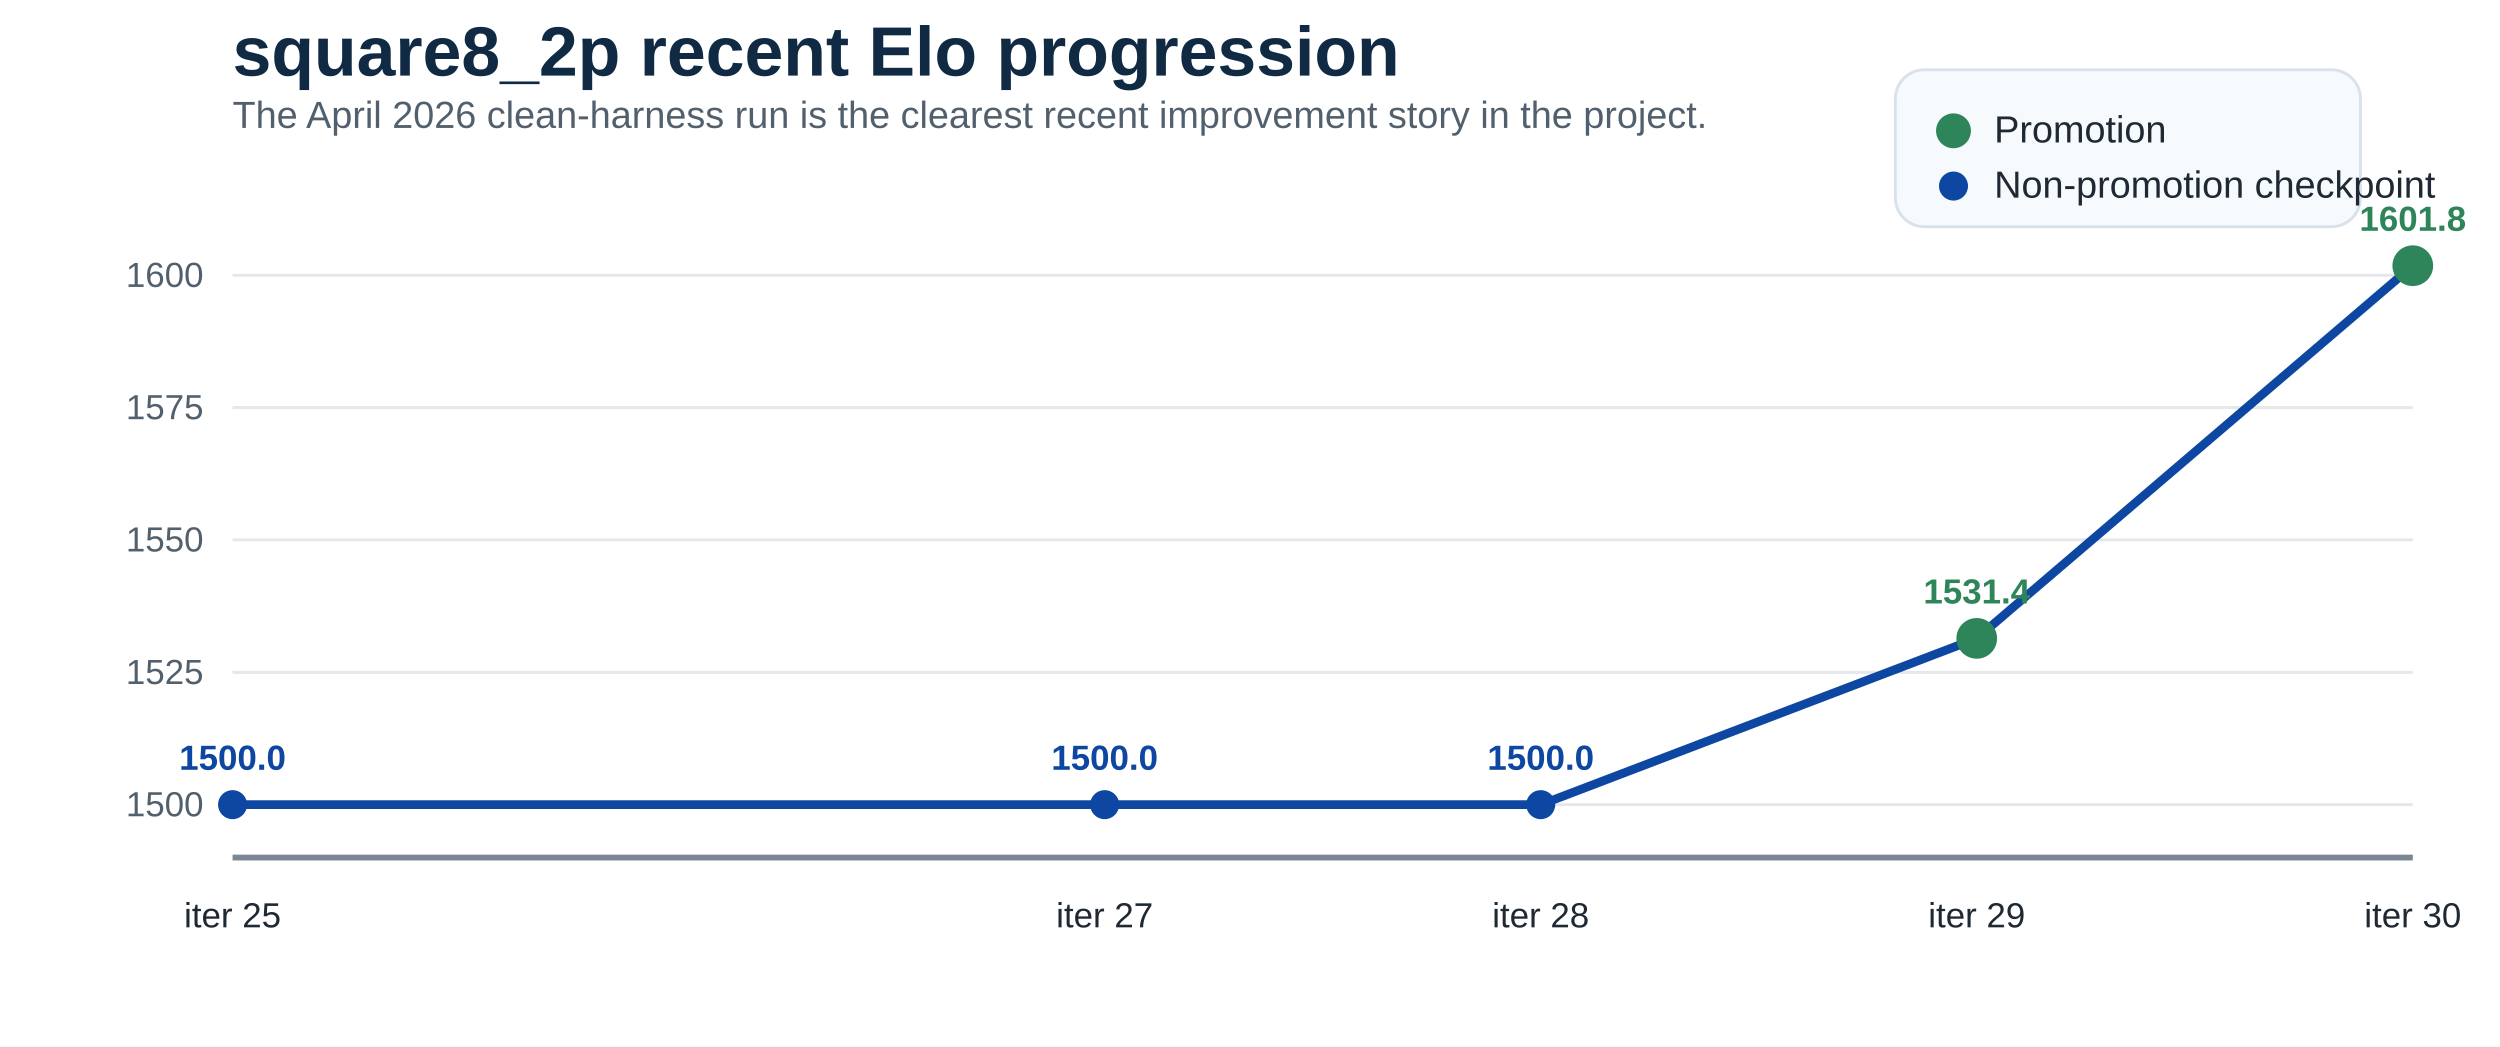
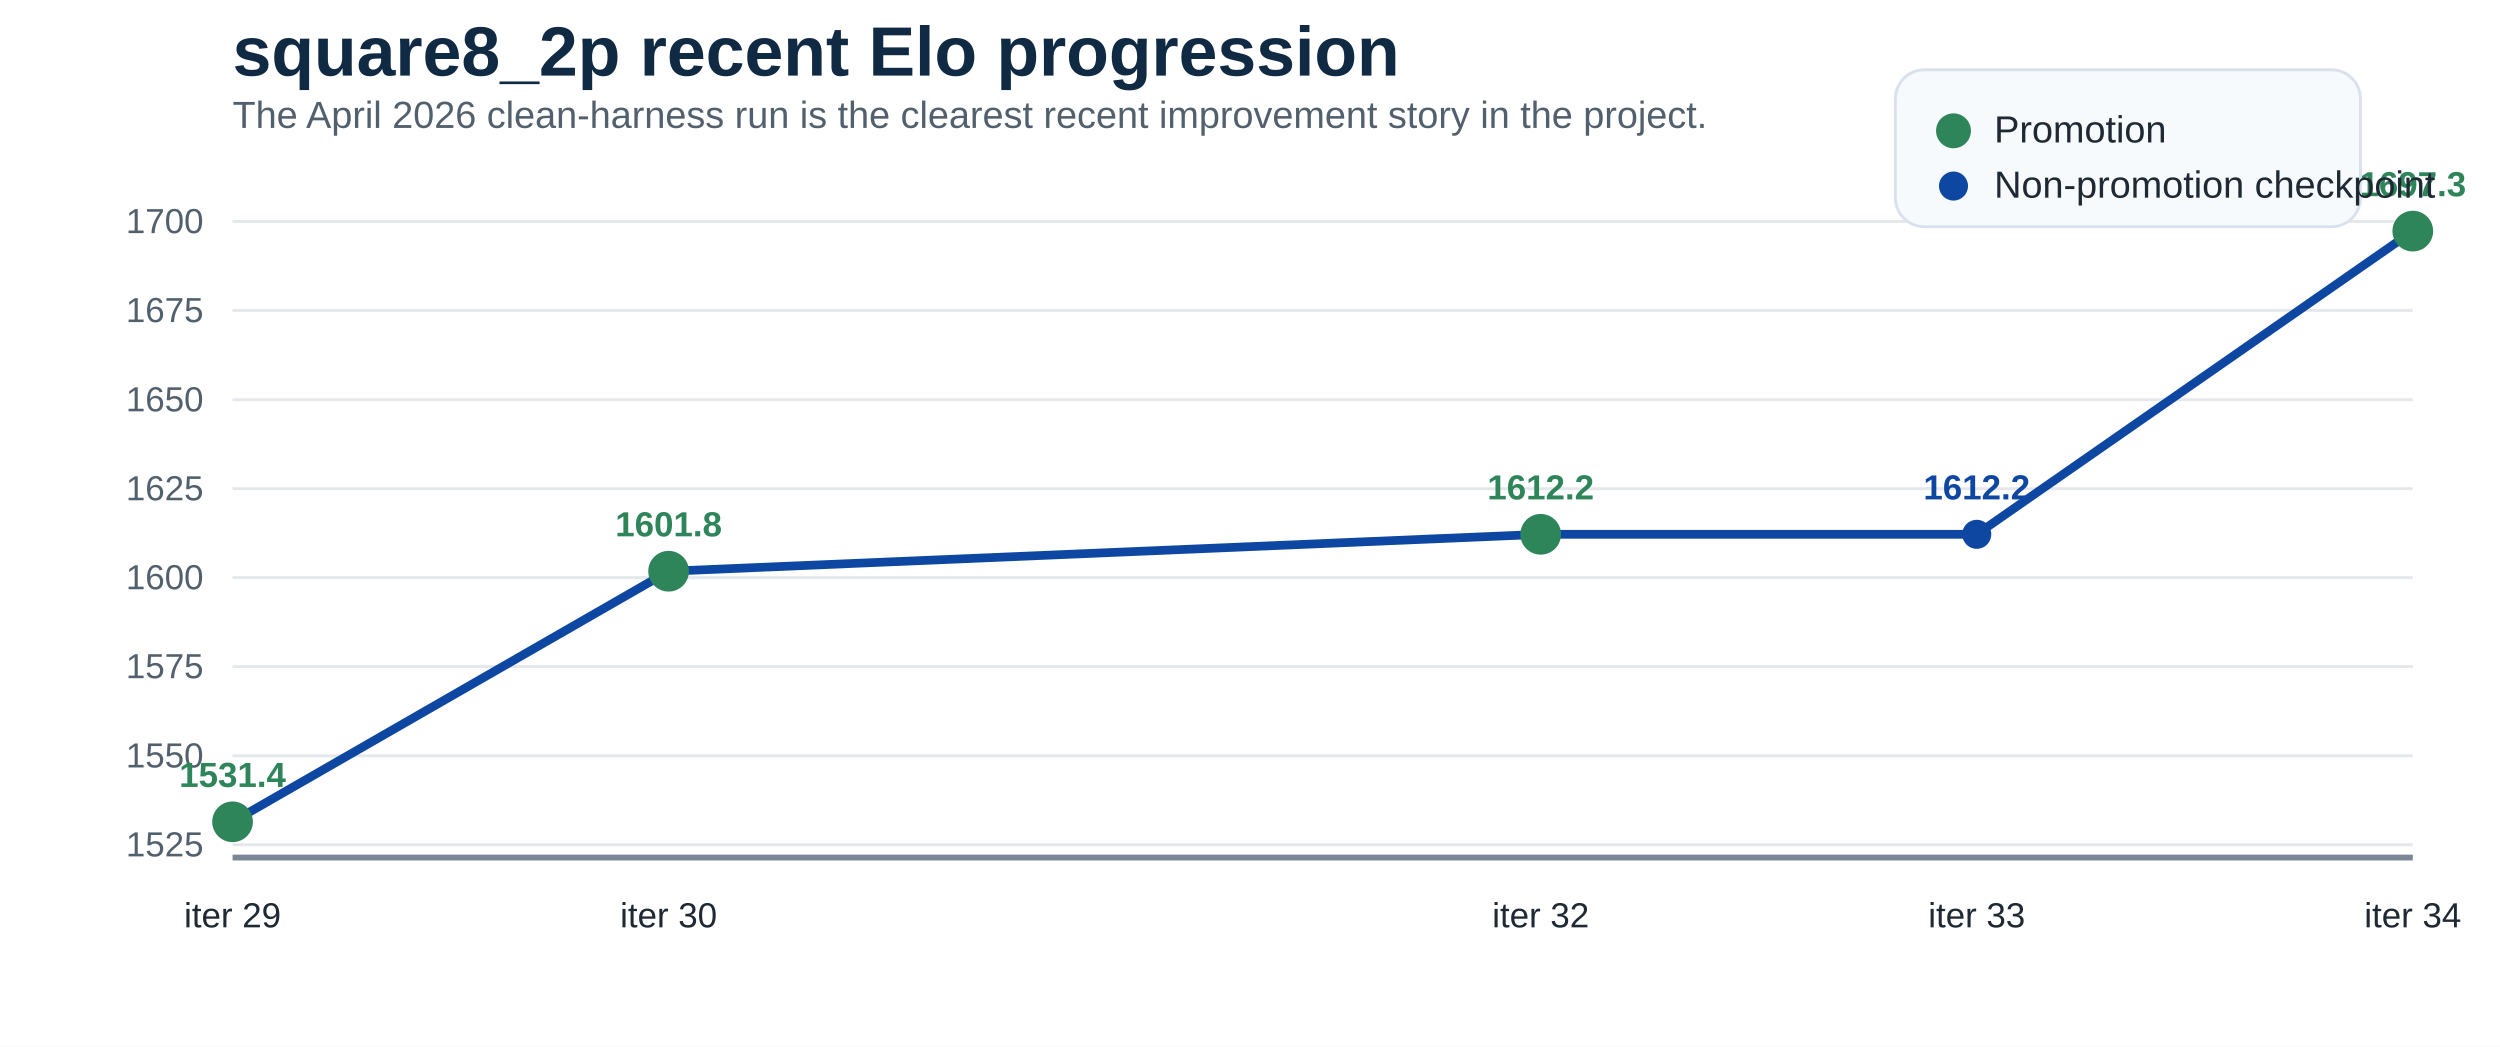
<svg xmlns="http://www.w3.org/2000/svg" width="860" height="360" viewBox="0 0 860 360">
  <rect width="100%" height="100%" fill="#ffffff" />
  <text x="80" y="26" font-family="Arial, sans-serif" font-size="24" font-weight="700" fill="#102a43">
    square8_2p recent Elo progression
  </text>
  <text x="80" y="44" font-family="Arial, sans-serif" font-size="13" fill="#52606d">
    The April 2026 clean-harness run is the clearest recent improvement story in the project.
  </text>
-   <line x1="80" y1="276.8" x2="830" y2="276.8" stroke="#e4e7eb" stroke-width="1" />
-   <text x="70" y="280.8" text-anchor="end" font-family="Arial, sans-serif" font-size="12" fill="#52606d">1500</text>
-   <line x1="80" y1="231.3" x2="830" y2="231.3" stroke="#e4e7eb" stroke-width="1" />
-   <text x="70" y="235.3" text-anchor="end" font-family="Arial, sans-serif" font-size="12" fill="#52606d">1525</text>
-   <line x1="80" y1="185.7" x2="830" y2="185.7" stroke="#e4e7eb" stroke-width="1" />
-   <text x="70" y="189.7" text-anchor="end" font-family="Arial, sans-serif" font-size="12" fill="#52606d">1550</text>
-   <line x1="80" y1="140.2" x2="830" y2="140.2" stroke="#e4e7eb" stroke-width="1" />
-   <text x="70" y="144.2" text-anchor="end" font-family="Arial, sans-serif" font-size="12" fill="#52606d">1575</text>
-   <line x1="80" y1="94.7" x2="830" y2="94.7" stroke="#e4e7eb" stroke-width="1" />
-   <text x="70" y="98.7" text-anchor="end" font-family="Arial, sans-serif" font-size="12" fill="#52606d">1600</text>
+   <line x1="80" y1="290.6" x2="830" y2="290.6" stroke="#e4e7eb" stroke-width="1" />
+   <text x="70" y="294.6" text-anchor="end" font-family="Arial, sans-serif" font-size="12" fill="#52606d">1525</text>
+   <line x1="80" y1="260.0" x2="830" y2="260.0" stroke="#e4e7eb" stroke-width="1" />
+   <text x="70" y="264.0" text-anchor="end" font-family="Arial, sans-serif" font-size="12" fill="#52606d">1550</text>
+   <line x1="80" y1="229.3" x2="830" y2="229.3" stroke="#e4e7eb" stroke-width="1" />
+   <text x="70" y="233.3" text-anchor="end" font-family="Arial, sans-serif" font-size="12" fill="#52606d">1575</text>
+   <line x1="80" y1="198.7" x2="830" y2="198.7" stroke="#e4e7eb" stroke-width="1" />
+   <text x="70" y="202.7" text-anchor="end" font-family="Arial, sans-serif" font-size="12" fill="#52606d">1600</text>
+   <line x1="80" y1="168.1" x2="830" y2="168.1" stroke="#e4e7eb" stroke-width="1" />
+   <text x="70" y="172.1" text-anchor="end" font-family="Arial, sans-serif" font-size="12" fill="#52606d">1625</text>
+   <line x1="80" y1="137.5" x2="830" y2="137.5" stroke="#e4e7eb" stroke-width="1" />
+   <text x="70" y="141.5" text-anchor="end" font-family="Arial, sans-serif" font-size="12" fill="#52606d">1650</text>
+   <line x1="80" y1="106.8" x2="830" y2="106.8" stroke="#e4e7eb" stroke-width="1" />
+   <text x="70" y="110.8" text-anchor="end" font-family="Arial, sans-serif" font-size="12" fill="#52606d">1675</text>
+   <line x1="80" y1="76.2" x2="830" y2="76.2" stroke="#e4e7eb" stroke-width="1" />
+   <text x="70" y="80.2" text-anchor="end" font-family="Arial, sans-serif" font-size="12" fill="#52606d">1700</text>
  <line x1="80" y1="295.0" x2="830" y2="295.0" stroke="#7b8794" stroke-width="2" />
-   <path d="M 80.0 276.8 L 380.0 276.8 L 530.0 276.8 L 680.0 219.6 L 830.0 91.4" fill="none" stroke="#0d47a1" stroke-width="3" stroke-linecap="round" stroke-linejoin="round" />
-   <circle cx="80.0" cy="276.8" r="5" fill="#0d47a1" />
-   <circle cx="380.0" cy="276.8" r="5" fill="#0d47a1" />
-   <circle cx="530.0" cy="276.8" r="5" fill="#0d47a1" />
-   <circle cx="680.0" cy="219.6" r="7" fill="#2f855a" />
-   <circle cx="830.0" cy="91.4" r="7" fill="#2f855a" />
-   <text x="80.0" y="319" text-anchor="middle" font-family="Arial, sans-serif" font-size="12" fill="#1f2933">iter 25</text>
-   <text x="80.0" y="264.8" text-anchor="middle" font-family="Arial, sans-serif" font-size="12" font-weight="700" fill="#0d47a1">1500.0</text>
-   <text x="380.0" y="319" text-anchor="middle" font-family="Arial, sans-serif" font-size="12" fill="#1f2933">iter 27</text>
-   <text x="380.0" y="264.8" text-anchor="middle" font-family="Arial, sans-serif" font-size="12" font-weight="700" fill="#0d47a1">1500.0</text>
-   <text x="530.0" y="319" text-anchor="middle" font-family="Arial, sans-serif" font-size="12" fill="#1f2933">iter 28</text>
-   <text x="530.0" y="264.8" text-anchor="middle" font-family="Arial, sans-serif" font-size="12" font-weight="700" fill="#0d47a1">1500.0</text>
-   <text x="680.0" y="319" text-anchor="middle" font-family="Arial, sans-serif" font-size="12" fill="#1f2933">iter 29</text>
-   <text x="680.0" y="207.6" text-anchor="middle" font-family="Arial, sans-serif" font-size="12" font-weight="700" fill="#2f855a">1531.4</text>
-   <text x="830.0" y="319" text-anchor="middle" font-family="Arial, sans-serif" font-size="12" fill="#1f2933">iter 30</text>
-   <text x="830.0" y="79.4" text-anchor="middle" font-family="Arial, sans-serif" font-size="12" font-weight="700" fill="#2f855a">1601.8</text>
+   <path d="M 80.0 282.7 L 230.0 196.5 L 530.0 183.8 L 680.0 183.8 L 830.0 79.5" fill="none" stroke="#0d47a1" stroke-width="3" stroke-linecap="round" stroke-linejoin="round" />
+   <circle cx="80.0" cy="282.7" r="7" fill="#2f855a" />
+   <circle cx="230.0" cy="196.5" r="7" fill="#2f855a" />
+   <circle cx="530.0" cy="183.8" r="7" fill="#2f855a" />
+   <circle cx="680.0" cy="183.8" r="5" fill="#0d47a1" />
+   <circle cx="830.0" cy="79.5" r="7" fill="#2f855a" />
+   <text x="80.0" y="319" text-anchor="middle" font-family="Arial, sans-serif" font-size="12" fill="#1f2933">iter 29</text>
+   <text x="80.0" y="270.7" text-anchor="middle" font-family="Arial, sans-serif" font-size="12" font-weight="700" fill="#2f855a">1531.4</text>
+   <text x="230.0" y="319" text-anchor="middle" font-family="Arial, sans-serif" font-size="12" fill="#1f2933">iter 30</text>
+   <text x="230.0" y="184.5" text-anchor="middle" font-family="Arial, sans-serif" font-size="12" font-weight="700" fill="#2f855a">1601.8</text>
+   <text x="530.0" y="319" text-anchor="middle" font-family="Arial, sans-serif" font-size="12" fill="#1f2933">iter 32</text>
+   <text x="530.0" y="171.8" text-anchor="middle" font-family="Arial, sans-serif" font-size="12" font-weight="700" fill="#2f855a">1612.2</text>
+   <text x="680.0" y="319" text-anchor="middle" font-family="Arial, sans-serif" font-size="12" fill="#1f2933">iter 33</text>
+   <text x="680.0" y="171.8" text-anchor="middle" font-family="Arial, sans-serif" font-size="12" font-weight="700" fill="#0d47a1">1612.2</text>
+   <text x="830.0" y="319" text-anchor="middle" font-family="Arial, sans-serif" font-size="12" fill="#1f2933">iter 34</text>
+   <text x="830.0" y="67.5" text-anchor="middle" font-family="Arial, sans-serif" font-size="12" font-weight="700" fill="#2f855a">1697.3</text>
  <rect x="652" y="24" width="160" height="54" rx="10" fill="#f7fafc" stroke="#d9e2ec" />
  <circle cx="672" cy="45" r="6" fill="#2f855a" />
  <text x="686" y="49" font-family="Arial, sans-serif" font-size="13" fill="#1f2933">Promotion</text>
  <circle cx="672" cy="64" r="5" fill="#0d47a1" />
  <text x="686" y="68" font-family="Arial, sans-serif" font-size="13" fill="#1f2933">Non-promotion checkpoint</text>
</svg>
